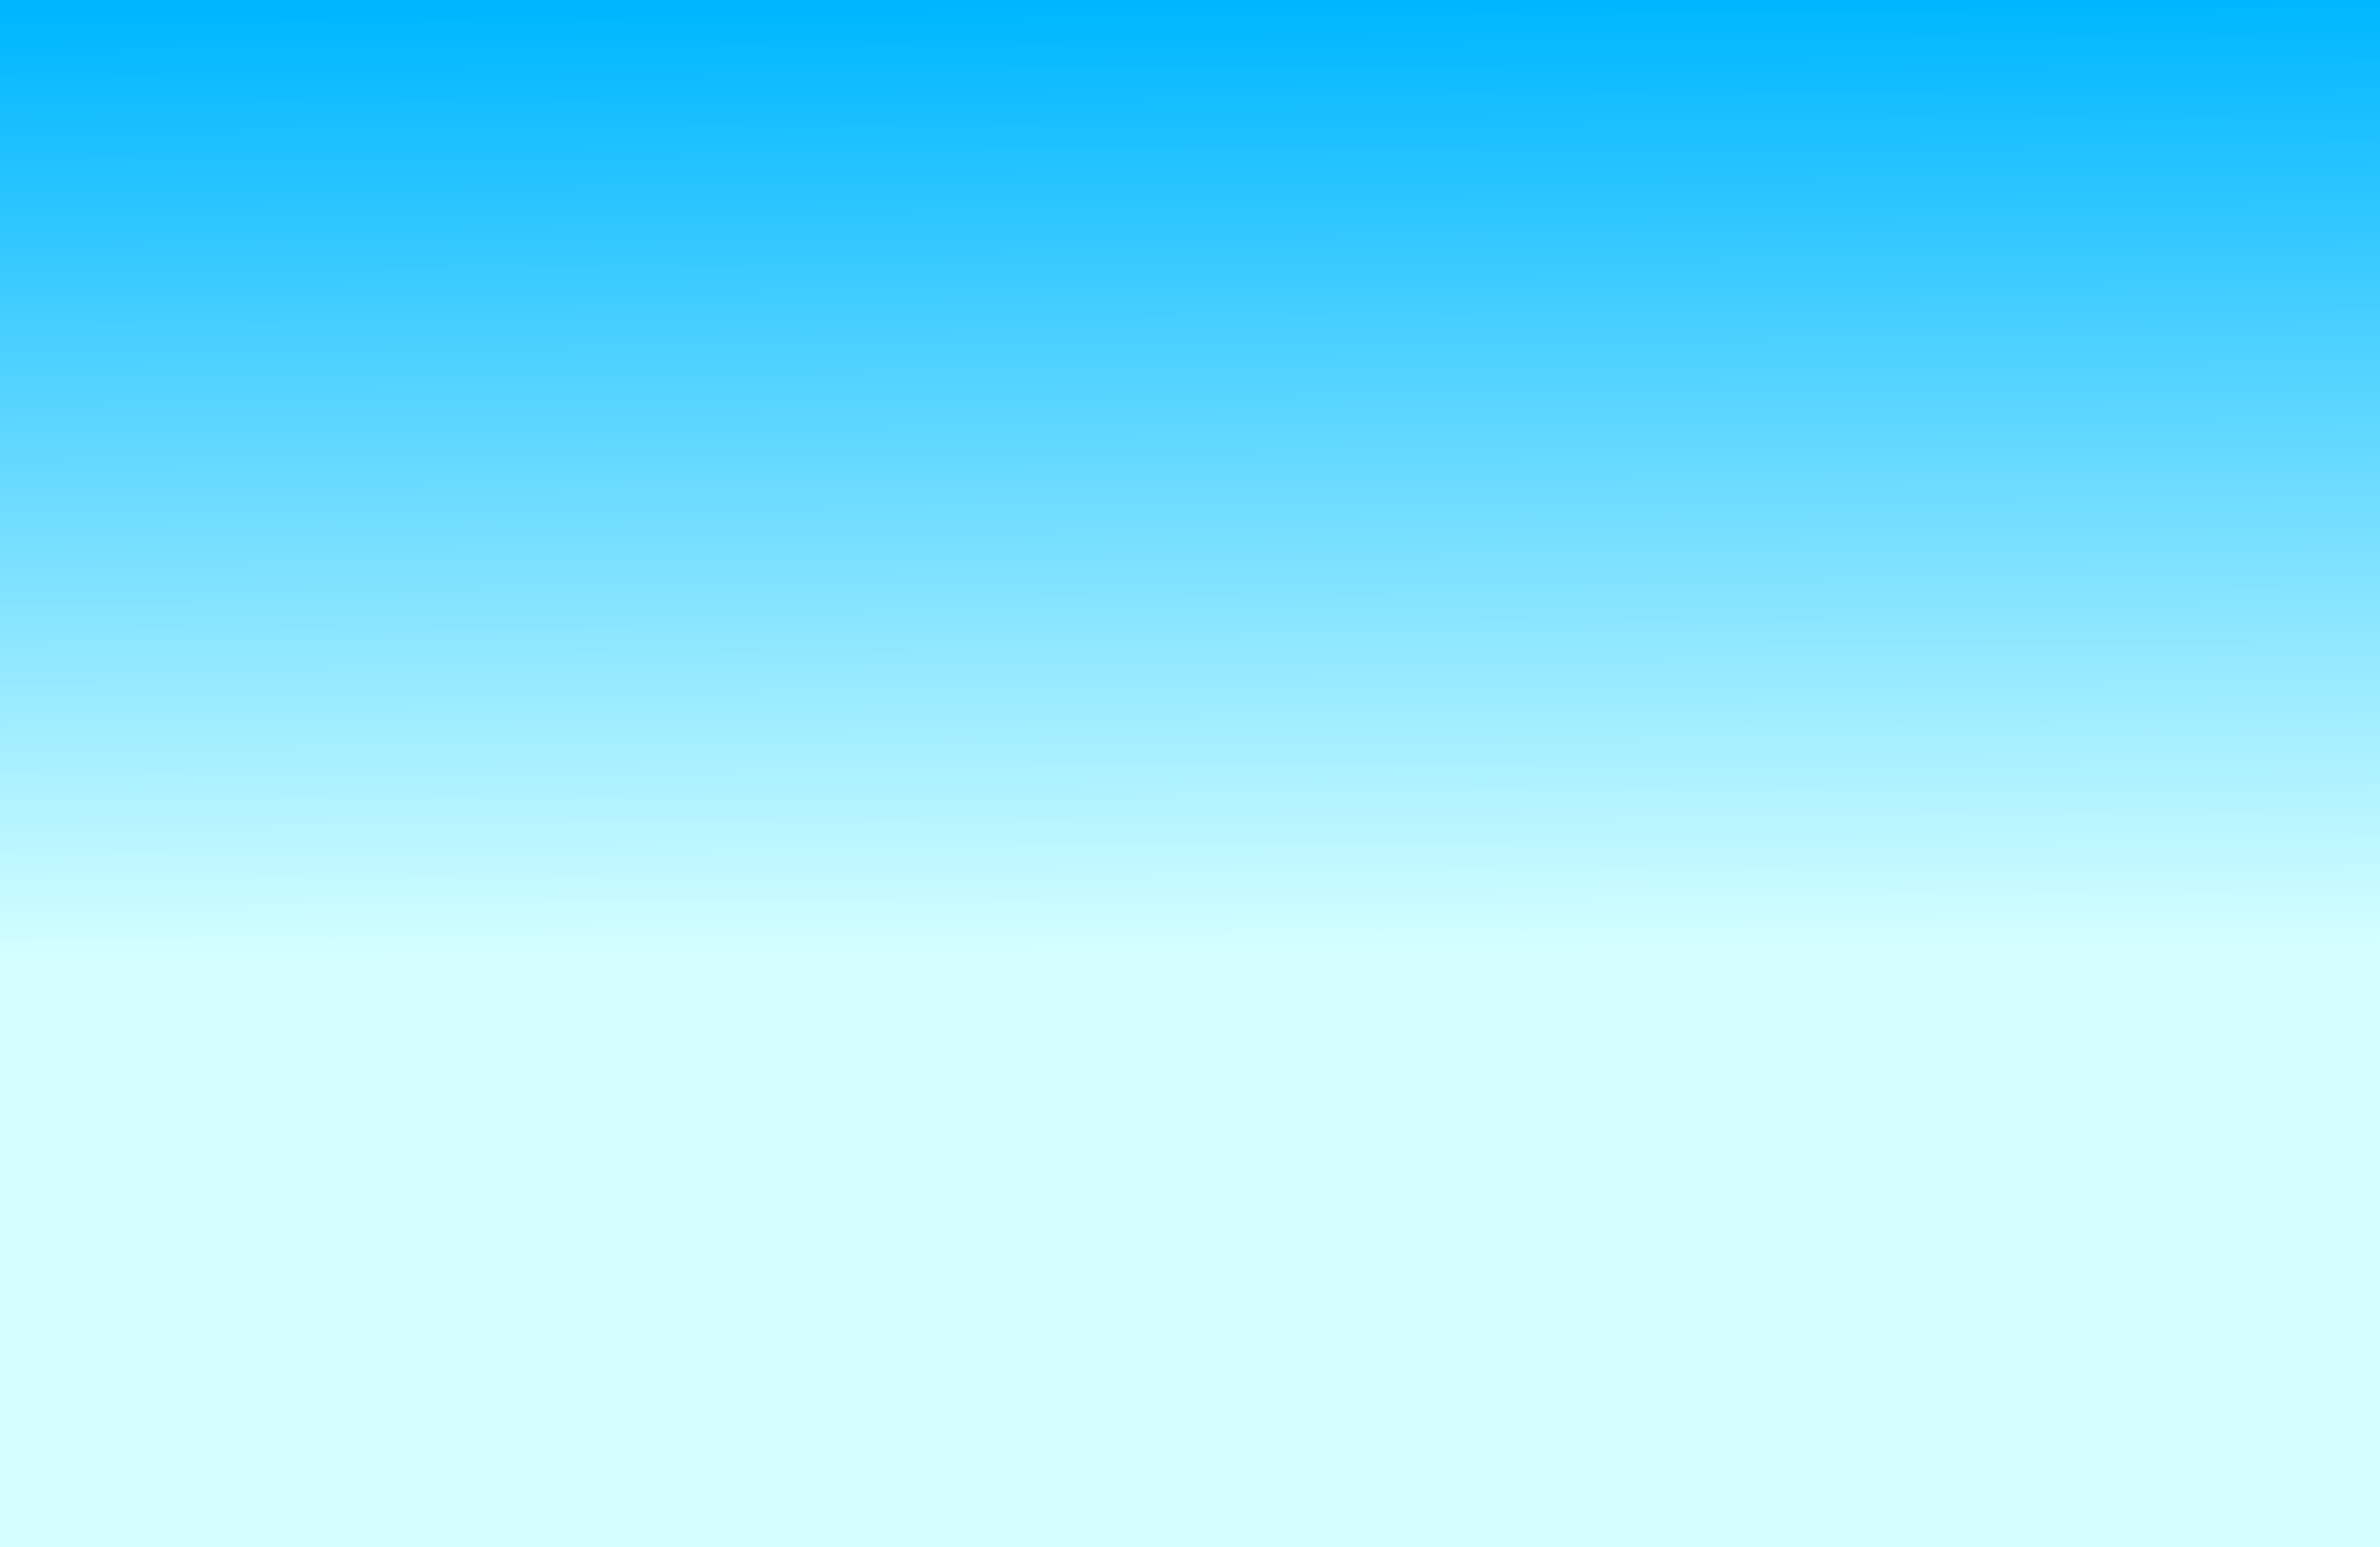
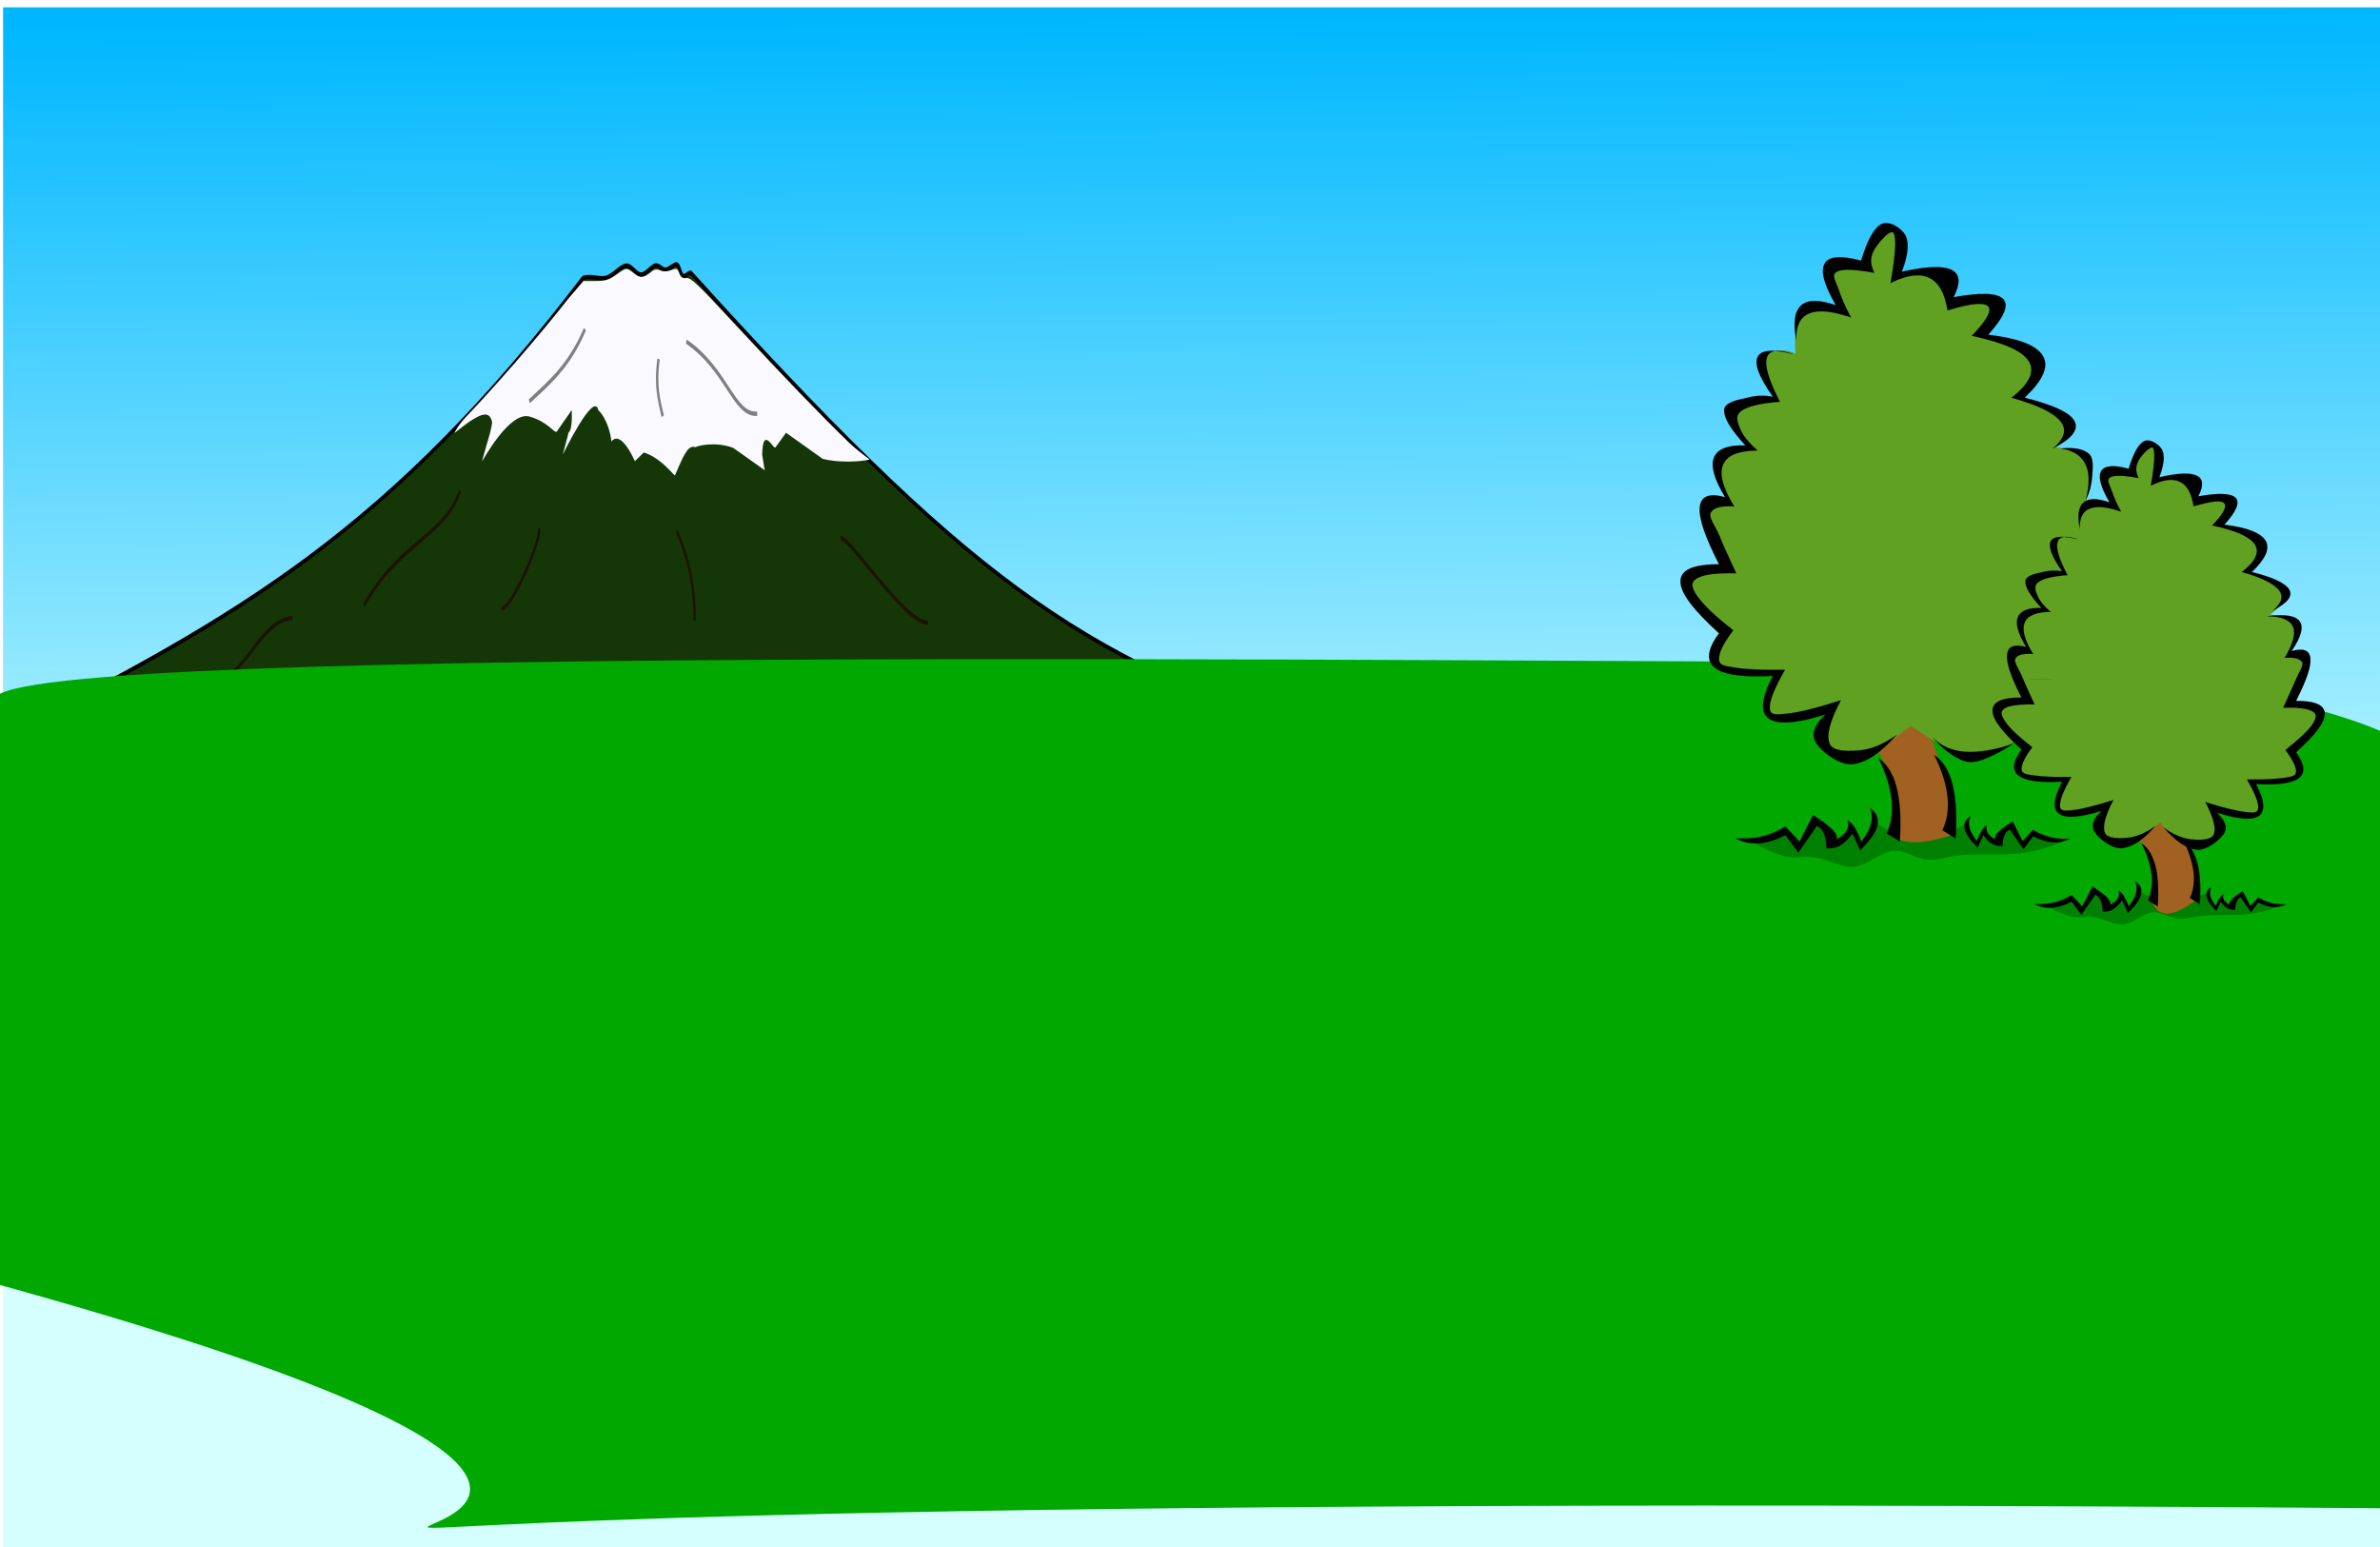
<svg xmlns="http://www.w3.org/2000/svg" xmlns:xlink="http://www.w3.org/1999/xlink" id="svg2" version="1.1" width="800" height="520">
  <defs id="defs6">
    <linearGradient id="linearGradient648">
      <stop id="stop649" offset="0" style="stop-color:#191c42;stop-opacity:1;" />
      <stop id="stop650" offset="1" style="stop-color:#667894;stop-opacity:1;" />
    </linearGradient>
    <linearGradient id="linearGradient675">
      <stop id="stop676" offset="0" style="stop-color:#d5c299;stop-opacity:1;" />
      <stop id="stop677" offset="1" style="stop-color:#d7ef87;stop-opacity:1;" />
    </linearGradient>
    <linearGradient id="linearGradient680">
      <stop id="stop681" offset="0" style="stop-color:#ffffff;stop-opacity:1;" />
      <stop id="stop682" offset="1" style="stop-color:#000000;stop-opacity:1;" />
    </linearGradient>
    <linearGradient id="linearGradient697">
      <stop id="stop698" offset="0" style="stop-color:#c2c2c2;stop-opacity:0.584;" />
      <stop id="stop699" offset="1" style="stop-color:#d7ef87;stop-opacity:0.678;" />
    </linearGradient>
    <linearGradient id="linearGradient730">
      <stop id="stop731" offset="0" style="stop-color:#00b8c5;stop-opacity:0.247;" />
      <stop id="stop732" offset="1" style="stop-color:#00a3b0;stop-opacity:0.772;" />
    </linearGradient>
    <linearGradient id="linearGradient611">
      <stop style="stop-color:#00b7ff;stop-opacity:1;" offset="0" id="stop612" />
      <stop style="stop-color:#d5ffff;stop-opacity:1;" offset="1" id="stop613-8" />
    </linearGradient>
-     <linearGradient y2="781.335" x2="321.894" y1="385.548" x1="325.783" gradientTransform="matrix(1.235019,0,0,0.8019667,-803.9619,-305.5644)" gradientUnits="userSpaceOnUse" id="linearGradient3596" xlink:href="#linearGradient611" />
+     <linearGradient y2="781.335" x2="321.894" y1="385.548" x1="325.783" gradientTransform="matrix(1.235019,0,0,0.8019667,-806.8572,-302.6692)" gradientUnits="userSpaceOnUse" id="linearGradient3596" xlink:href="#linearGradient611" />
    <linearGradient id="linearGradient2151">
      <stop style="stop-color:#475d0d;stop-opacity:1;" offset="0" id="stop2152" />
      <stop style="stop-color:#55ff00;stop-opacity:1;" offset="1" id="stop2153" />
    </linearGradient>
    <linearGradient id="linearGradient2151-9">
      <stop style="stop-color:#475d0d;stop-opacity:1;" offset="0" id="stop2152-0" />
      <stop style="stop-color:#55ff00;stop-opacity:1;" offset="1" id="stop2153-3" />
    </linearGradient>
    <linearGradient id="linearGradient2151-8">
      <stop style="stop-color:#475d0d;stop-opacity:1;" offset="0" id="stop2152-8" />
      <stop style="stop-color:#55ff00;stop-opacity:1;" offset="1" id="stop2153-5" />
    </linearGradient>
    <linearGradient id="linearGradient2151-89">
      <stop style="stop-color:#475d0d;stop-opacity:1;" offset="0" id="stop2152-9" />
      <stop style="stop-color:#55ff00;stop-opacity:1;" offset="1" id="stop2153-35" />
    </linearGradient>
    <linearGradient id="linearGradient2151-6">
      <stop style="stop-color:#475d0d;stop-opacity:1;" offset="0" id="stop2152-3" />
      <stop style="stop-color:#55ff00;stop-opacity:1;" offset="1" id="stop2153-4" />
    </linearGradient>
    <linearGradient id="linearGradient19341">
      <stop offset="0" style="stop-color:#ff9955;stop-opacity:1" id="stop19343" />
      <stop offset="1" style="stop-color:#ff9955;stop-opacity:0" id="stop19345" />
    </linearGradient>
    <linearGradient id="linearGradient19333">
      <stop offset="0" style="stop-color:#ffdd55;stop-opacity:1" id="stop19335" />
      <stop offset="1" style="stop-color:#ffdd55;stop-opacity:0" id="stop19337" />
    </linearGradient>
    <filter id="filter18742" color-interpolation-filters="sRGB">
      <feGaussianBlur stdDeviation="1.585" id="feGaussianBlur18744" />
    </filter>
    <linearGradient id="linearGradient19142">
      <stop offset="0" style="stop-color:#ffffff;stop-opacity:1" id="stop19144" />
      <stop offset="1" style="stop-color:#ffffff;stop-opacity:0" id="stop19146" />
    </linearGradient>
    <filter id="filter19120" color-interpolation-filters="sRGB">
      <feGaussianBlur stdDeviation="0.628" id="feGaussianBlur19122" />
    </filter>
    <filter id="filter19112" color-interpolation-filters="sRGB" height="1.049" width="1.332" y="-0.024" x="-0.166">
      <feGaussianBlur stdDeviation="0.628" id="feGaussianBlur19114" />
    </filter>
    <filter id="filter19108" color-interpolation-filters="sRGB" height="1.085" width="2.08" y="-0.042" x="-0.54">
      <feGaussianBlur stdDeviation="0.628" id="feGaussianBlur19110" />
    </filter>
    <filter id="filter19092" color-interpolation-filters="sRGB" height="1.242" width="1.052" y="-0.121" x="-0.026">
      <feGaussianBlur stdDeviation="0.628" id="feGaussianBlur19094" />
    </filter>
    <filter id="filter19096" color-interpolation-filters="sRGB">
      <feGaussianBlur stdDeviation="0.628" id="feGaussianBlur19098" />
    </filter>
    <filter id="filter19100" color-interpolation-filters="sRGB">
      <feGaussianBlur stdDeviation="0.628" id="feGaussianBlur19102" />
    </filter>
    <filter id="filter19104" color-interpolation-filters="sRGB">
      <feGaussianBlur stdDeviation="0.628" id="feGaussianBlur19106" />
    </filter>
    <filter id="filter18974" color-interpolation-filters="sRGB">
      <feGaussianBlur stdDeviation="0.676" id="feGaussianBlur18976" />
    </filter>
    <linearGradient id="linearGradient18931">
      <stop offset="0" style="stop-color:#a0a548;stop-opacity:1" id="stop18933" />
      <stop offset="1" style="stop-color:#a0a548;stop-opacity:0" id="stop18935" />
    </linearGradient>
    <filter id="filter19177" color-interpolation-filters="sRGB">
      <feGaussianBlur stdDeviation="2.579" id="feGaussianBlur19179" />
    </filter>
  </defs>
-   <rect style="font-size:12px;fill:url(#linearGradient3596);fill-rule:evenodd;stroke-width:1" id="rect606" width="802.14" height="520.874" x="-800.282" y="-0.437" transform="scale(-1,1)" />
+   <rect style="font-size:12px;fill:url(#linearGradient3596);fill-rule:evenodd;stroke-width:1" id="rect606" width="802.14" height="520.874" x="-803.178" y="2.458" transform="scale(-1,1)" />
+   <g transform="matrix(0.6528036,0,0,1.169334,-19.60831,-21.58731)" id="layer1-1">
+     <g id="g3661">
+       <path style="fill:#153708;fill-opacity:1;stroke:#000000;stroke-width:1.238px;stroke-linecap:butt;stroke-linejoin:miter;stroke-opacity:1" d="M 32.713,229.961 C 153.17,195.819 231.023,171.034 330.178,98.347 c 4.325,-0.73 8.084,0.416 11.688,-0.014 3.603,-0.43 7.501,-3.334 10.484,-3.525 2.983,-0.191 5.321,2.601 7.784,2.587 2.463,-0.014 5.772,-2.744 7.817,-2.643 2.045,0.101 2.736,1.054 4.463,1.209 1.727,0.155 4.58,-1.659 6.091,-1.512 1.511,0.146 2.038,3.242 3.433,3.319 1.395,0.077 2.397,-0.887 3.778,-0.942 141.867,87.43 198.673,110.58 324.708,133.403" id="path2818" />
+       <path style="color:#000000;display:inline;overflow:visible;visibility:visible;fill:#f9f9ff;fill-opacity:1;fill-rule:nonzero;stroke:none;stroke-width:0.5;marker:none;enable-background:accumulate" d="m 356.924,151.029 c 0,0 -7.038,-9.226 -12.045,-5.649 -1.431,-6.438 -6.796,-9.038 -6.796,-9.038 -2.146,-5.723 -18.242,12.781 -18.242,12.781 l 3.001,-6.385 c 2.146,-0.715 1.571,-6.385 1.571,-6.385 l -7.768,6.229 c -1.518,0.278 -4.354,-2.802 -13.848,-4.365 -10.516,-1.731 -24.418,12.945 -24.534,12.862 -0.116,-0.084 3.012,-5.925 3.891,-7.734 0.879,-1.809 1.421,-3.467 1.205,-3.684 -0.216,-0.216 -0.608,-2.8 -5.679,-1.807 -5.071,0.993 -13.314,5.026 -13.509,5.028 -0.195,0.001 1.79,-2.235 5.723,-4.533 14.013,-8.189 36.483,-22.435 53.015,-34.209 l 7.593,-4.893 6.193,0 c 4.955,0 7.072,-0.357 10.594,-1.788 5.295,-2.152 5.298,-2.152 9.315,-0.375 3.284,1.453 4.891,1.336 9.194,-0.668 1.235,-0.575 2.634,-0.648 4.278,-0.222 1.482,0.384 3.654,0.356 5.521,-0.071 2.783,-0.637 3.183,-0.554 4.177,0.866 0.843,1.204 1.714,1.531 3.732,1.401 2.288,-0.147 5.679,1.665 25.882,13.829 24.153,14.542 41.848,24.792 57.359,33.225 4.989,2.713 11.136,5.014 11.036,5.114 -0.1,0.1 -11.926,1.395 -24.094,-0.182 l -18.905,-7.517 -5.365,4.142 c -0.984,1.098 -6.589,-6.621 -6.932,2.163 l 1.295,4.46 -16.231,-6.428 c -9.517,-1.961 -18.738,-0.496 -19.179,-0.242 -0.441,0.254 -2.179,-0.783 -4.736,1.192 -2.557,1.975 -5.687,6.679 -6.081,6.956 -0.393,0.277 -6.511,-4.829 -15.98,-6.577 l 0,0 -4.65,2.504 z" id="path3602" />
+       <path style="fill:none;stroke:#7f7f7f;stroke-width:1.238px;stroke-linecap:butt;stroke-linejoin:miter;stroke-opacity:1" d="m 302.603,133.822 c 10.076,-5.303 20.377,-9.93 28.615,-20.746" id="path3604" />
+       <path style="fill:none;stroke:#7f7f7f;stroke-width:1.238px;stroke-linecap:butt;stroke-linejoin:miter;stroke-opacity:1" d="m 371.279,138.114 c -1.756,-4.444 -4.054,-8.346 -2.146,-16.454" id="path3606" />
+       <path style="fill:none;stroke:#7f7f7f;stroke-width:1.238px;stroke-linecap:butt;stroke-linejoin:miter;stroke-opacity:1" d="m 383.44,116.653 c 21.176,8.18 24.369,21.211 36.484,20.746" id="path3608" />
+       <path style="fill:none;stroke:#1c1400;stroke-width:1.238px;stroke-linecap:butt;stroke-linejoin:miter;stroke-opacity:1" d="m 217.474,192.483 c 17.909,-18.007 41.802,-20.012 49.361,-32.907" id="path3610" />
+       <path style="fill:none;stroke:#1c1400;stroke-width:1.238px;stroke-linecap:butt;stroke-linejoin:miter;stroke-opacity:1" d="m 288.296,193.198 c 3.115,1.985 20.253,-18.2 19.315,-22.892" id="path3612" />
+       <path style="fill:none;stroke:#1c1400;stroke-width:1.238px;stroke-linecap:butt;stroke-linejoin:miter;stroke-opacity:1" d="m 378.433,171.022 c 7.583,9.705 9.293,17.942 9.3,25.753" id="path3614" />
+       <path style="fill:none;stroke:#1c1400;stroke-width:1.238px;stroke-linecap:butt;stroke-linejoin:miter;stroke-opacity:1" d="m 462.847,173.168 c 4.292,-0.715 32.907,24.323 45.069,24.323" id="path3616" />
+       <path style="fill:none;stroke:#1c1400;stroke-width:1.238px;stroke-linecap:butt;stroke-linejoin:miter;stroke-opacity:1" d="m 141.09,213.553 c 14.708,0.611 22.836,-17.149 39.621,-17.395" id="path3659" />
+     </g>
+   </g>
+   <path style="fill:#00a800;fill-opacity:1;stroke:none" d="M -0.58,236.83 C -30.069,215.442 489.665,222.803 687.229,222.684 c 53.095,3.34 128.505,22.562 121.139,30.828 l -1.546,34.297 c 0.168,11.707 -3.514,452.884 0.515,219.205 -1150.005,-8.826 -349.25,51.013 -810.708,-76.014 z" id="rect5171" />
+   <g id="Layer_1" transform="translate(564.8379,74.94932)">
+     <g id="g7">
+       <path style="fill:#008000;fill-rule:evenodd" id="path9" d="m 123.066,229.512 c 1.943,-0.289 3.383,-0.576 4.859,-1.008 1.332,-0.432 2.52,-0.9 3.42,-1.404 l 0,0 3.025,3.24 4.211,-5.869 0,0 c 1.873,0.072 3.023,0.541 3.852,1.404 0.793,0.865 0.396,2.953 0.613,3.637 0.107,0.576 0.107,0.576 0,0 l 0,0 c 1.439,0 2.592,-0.217 3.6,-0.793 0.971,-0.611 1.547,-1.439 2.016,-2.627 l 0,0 2.016,4.031 0,0 c 1.477,-1.512 2.484,-2.844 3.023,-3.852 0.541,-1.08 0.613,-1.836 0.217,-2.412 l 0,0 c 0.648,0.973 2.053,1.801 3.816,2.629 1.799,0.791 4.572,2.051 7.057,2.23 2.447,0.037 5.004,-0.971 7.271,-1.619 2.123,-0.721 3.887,-1.332 5.436,-2.232 l 0,0 c 0.072,0.828 0.289,1.584 0.793,2.412 0.432,0.721 1.043,1.512 1.836,2.232 l 0,0 1.799,-2.629 0,0 c 0.361,0.865 0.9,1.584 1.621,2.016 0.646,0.396 1.619,0.648 2.627,0.613 l 0,0 c -0.432,-0.973 -0.324,-1.729 0.18,-2.412 0.504,-0.648 1.512,-1.188 3.025,-1.621 l 0,0 2.627,4.861 3.023,-3.637 0,0 c 0.324,0.504 1.01,0.973 2.197,1.404 1.223,0.432 2.592,0.828 4.645,1.188 l 0,0 c -3.098,1.439 -6.625,2.449 -10.873,3.025 -4.355,0.504 -10.332,0.18 -14.328,0.432 -3.852,0.324 -6.229,1.223 -9.072,1.188 -3.023,-0.324 -5.795,-2.447 -8.855,-2.195 -3.24,0.287 -6.48,3.707 -9.863,4.031 -3.42,0.072 -6.984,-1.908 -9.865,-2.447 -2.951,-0.469 -4.896,0.395 -7.488,-0.182 -2.629,-0.646 -5.545,-1.906 -8.461,-3.634 l 0,0 z" />
+       <path style="fill:#008000;fill-rule:evenodd" id="path11" d="m 24.318,208.164 c 2.448,-0.396 4.572,-0.793 6.372,-1.332 1.836,-0.576 3.348,-1.152 4.536,-1.873 l 0,0 3.996,4.285 5.58,-7.74 0,0 c 2.376,0.072 4.068,0.791 5.076,1.871 1.008,1.08 0.576,3.924 0.792,4.789 0.108,0.791 0.108,0.791 0,0 l 0,0 c 1.944,0 3.492,-0.361 4.788,-1.08 1.188,-0.793 2.124,-1.945 2.664,-3.457 l 0,0 2.664,5.328 0,0 c 2.016,-1.98 3.204,-3.707 3.996,-5.039 0.72,-1.369 0.756,-2.484 0.252,-3.205 l 0,0 c 0.972,1.26 2.664,2.412 5.076,3.457 2.376,1.008 6.084,2.807 9.324,2.916 3.132,0.072 6.696,-1.332 9.576,-2.125 2.808,-0.863 5.148,-1.836 7.164,-2.916 l 0,0 c 0.144,1.152 0.504,2.125 1.08,3.205 0.504,1.008 1.44,1.979 2.412,2.916 l 0,0 2.376,-3.457 0,0 c 0.54,1.152 1.116,2.088 2.124,2.664 0.936,0.576 2.088,0.793 3.456,0.793 l 0,0 c -0.576,-1.26 -0.432,-2.377 0.288,-3.205 0.792,-0.9 1.944,-1.656 3.996,-2.123 l 0,0 3.455,6.408 3.996,-4.789 0,0 c 0.434,0.648 1.404,1.26 2.916,1.836 1.549,0.576 3.457,1.117 6.121,1.621 l 0,0 c -4.033,1.906 -8.82,3.238 -14.365,3.996 -5.651,0.684 -13.751,0.107 -18.899,0.504 -5.184,0.322 -8.064,1.836 -11.988,1.619 -4.032,-0.287 -7.56,-3.348 -11.7,-2.951 -4.212,0.395 -8.712,4.895 -13.068,5.328 -4.464,0.322 -9.18,-2.629 -13.032,-3.168 -3.888,-0.721 -6.336,0.611 -9.864,-0.289 -3.636,-0.9 -7.128,-2.447 -11.16,-4.787 l 0,0 z" />
+       <path style="fill:#a16121;fill-rule:evenodd" id="path13" d="m 61.326,171.156 c 4.104,4.787 6.984,9.035 8.784,13.318 1.728,4.141 1.548,7.992 1.836,11.701 0.252,3.672 0.036,6.947 -0.504,10.115 l 0,0 c 2.124,1.26 4.608,1.98 7.992,1.873 3.276,-0.109 7.128,-0.9 11.7,-2.377 l 0,0 c 0.684,-5.473 0.684,-10.043 0,-14.4 -0.792,-4.391 -2.304,-5.615 -4.248,-11.16 -1.944,-5.615 -4.428,-12.707 -7.452,-21.852 l 0,0 c -6.012,4.249 -12.06,8.497 -18.108,12.782 l 0,0 z" />
+       <path style="fill:#a16121;fill-rule:evenodd" id="path15" d="m 158.742,228.684 c 0.611,-3.527 1.008,-6.373 0.791,-9.072 -0.18,-2.629 0,-3.275 -1.836,-6.66 -1.906,-3.527 -5.111,-8.137 -9.611,-14.111 l 0,0 15.984,-5.832 0,0 c 1.547,3.672 3.061,7.307 4.535,10.908 1.441,3.6 3.457,6.551 4.248,10.656 0.721,4.066 0.504,8.494 -0.252,13.57 l 0,0 c -3.6,2.557 -6.479,3.889 -8.783,3.996 -2.412,0.072 -3.923,-1.08 -5.076,-3.455 l 0,0 z" />
+       <path style="fill:#61a121;fill-rule:evenodd" id="path17" d="m 61.902,13.763 c -3.564,-0.648 -6.264,-0.576 -8.1,0.216 -1.944,0.72 -2.916,1.692 -2.916,4.284 0,2.592 1.044,6.228 3.132,11.052 l 0,0 c -3.672,-0.432 -6.48,-0.576 -8.568,-0.432 -2.052,0.144 -3.024,0.072 -4.032,1.332 -1.116,1.224 -2.088,3.204 -2.484,5.652 -0.468,2.376 -0.54,4.896 -0.216,8.1 l 0,0 c -1.872,-0.936 -3.636,-1.26 -5.436,-1.116 -1.8,0.072 -4.572,0.612 -5.4,2.016 -0.9,1.44 -0.504,3.816 0.216,6.3 0.756,2.34 1.98,4.896 4.068,7.668 l 0,0 c -5.868,1.368 -9.792,2.628 -12.168,3.636 -2.412,0.972 -2.232,0.216 -1.8,2.448 0.432,2.16 1.764,5.652 4.284,10.62 l 0,0 c -2.556,-0.108 -4.752,0.36 -6.3,1.548 -1.692,1.08 -3.42,2.304 -3.384,5.184 -0.072,2.88 1.152,6.768 3.384,11.952 l 0,0 c -3.744,-0.324 -5.94,0.324 -7.02,1.8 -1.08,1.476 -0.18,3.888 0.9,7.236 1.008,3.276 2.7,7.524 5.22,12.6 l 0,0 c -4.824,0.648 -8.28,1.476 -10.368,2.484 -2.232,1.008 -3.78,0.216 -2.268,3.6 1.548,3.275 5.4,8.568 11.7,16.02 l 0,0 c -2.376,3.457 -3.276,6.229 -2.7,8.316 0.504,1.98 2.484,3.24 6.084,4.068 3.636,0.791 8.604,0.971 15.336,0.684 l 0,0 c -2.448,3.457 -3.708,6.336 -4.068,8.783 -0.36,2.377 0.324,4.752 2.052,5.869 1.656,0.936 4.86,0.756 8.1,0.432 3.168,-0.287 6.732,-1.08 10.836,-2.232 l 0,0 c -1.872,2.844 -2.7,5.473 -2.484,7.885 0.144,2.412 1.296,5.184 3.6,6.516 2.232,1.152 5.544,2.412 9.936,0.863 4.392,-1.584 9.864,-4.895 16.416,-10.08 l 0,0 c 4.464,3.025 8.316,5.473 11.952,7.201 3.492,1.691 5.328,3.492 9.252,3.168 3.888,-0.432 8.568,-2.195 14.184,-5.436 l 0,0 4.068,2.734 0,0 c -2.629,1.369 -4.031,2.916 -4.068,4.5 0,1.514 1.621,3.854 3.6,4.934 1.801,0.898 5.041,1.008 7.236,1.15 2.125,0.145 3.996,-0.107 5.617,-0.467 l 0,0 c -1.152,2.195 -1.945,4.104 -2.232,5.867 -0.432,1.729 -0.361,3.205 0.215,4.285 0.434,0.936 0.469,1.439 3.168,1.367 2.773,-0.18 6.984,-0.936 13.068,-2.268 l 0,0 c -1.439,2.52 -2.123,4.645 -2.051,6.516 0.07,1.836 0.719,3.313 2.482,4.285 1.693,0.756 4.717,1.584 7.668,0.684 2.953,-0.973 6.049,-2.953 9.686,-6.084 l 0,0 c 2.195,2.988 4.5,4.967 6.768,6.084 2.305,1.008 4.68,0.936 6.984,0.467 2.23,-0.504 5.58,-1.584 6.299,-3.383 0.576,-1.98 -0.143,-4.645 -2.447,-8.137 l 0,0 c 2.484,0.576 4.68,1.152 6.732,1.584 1.979,0.469 3.563,1.225 5.184,1.152 1.691,-0.145 3.816,-0.18 4.283,-2.053 0.252,-1.979 -0.467,-5.039 -2.447,-9.467 l 0,0 c 4.607,0.287 8.207,0.143 10.801,-0.434 2.592,-0.574 4.211,-1.33 4.715,-2.951 0.432,-1.764 -0.359,-4.068 -2.232,-7.199 l 0,0 c 3.781,-3.24 6.336,-5.941 7.668,-8.102 1.297,-2.195 1.549,-3.707 0.217,-4.967 -1.404,-1.297 -4.213,-2.268 -8.568,-2.916 l 0,0 c 1.98,-3.816 3.133,-6.877 3.852,-9.469 0.686,-2.627 0.686,-4.859 0,-5.867 -0.791,-1.045 -2.375,-1.404 -4.752,-0.684 l 0,0 c 2.125,-3.025 3.133,-5.508 3.168,-7.453 -0.035,-1.98 -1.691,-3.313 -3.168,-4.283 -1.512,-1.008 -3.635,-1.656 -6.084,-1.801 l 0,0 c 2.953,-2.123 4.428,-4.068 4.717,-5.832 0.107,-1.871 -1.332,-3.275 -3.348,-4.752 -1.98,-1.439 -4.717,-2.592 -8.352,-3.6 l 0,0 c 2.268,-2.772 3.672,-5.148 4.066,-6.984 0.361,-1.872 0.613,-2.88 -1.584,-4.284 -2.303,-1.476 -6.119,-3.096 -11.736,-4.716 l 0,0 c 1.514,-2.232 2.342,-4.212 2.484,-5.652 0.145,-1.512 -0.035,-2.916 -1.799,-3.384 -1.945,-0.54 -4.969,-0.468 -9.469,0.216 l 0,0 c 1.115,-3.24 0.469,-5.292 -1.801,-6.3 -2.375,-1.044 -6.264,-0.792 -11.951,0.468 l 0,0 c 1.045,-3.06 1.549,-5.616 1.367,-7.668 -0.215,-2.124 -1.15,-4.356 -2.268,-4.752 -1.188,-0.504 -3.383,1.224 -4.5,2.268 -1.08,0.972 -1.799,2.52 -2.016,3.816 -0.324,1.224 -0.324,2.376 0,3.6 l 0,0 c -4.031,-0.504 -6.695,-0.396 -8.137,0.468 -1.402,0.792 -0.898,2.664 -0.432,4.5 0.324,1.8 1.152,3.78 2.484,6.084 l 0,0 c -2.232,-0.828 -4.141,-1.152 -5.867,-1.116 -1.801,0.036 -3.168,0.432 -4.5,1.332 l 0,0 c 1.799,-4.752 2.699,-8.46 2.699,-11.268 -0.035,-2.916 -0.611,-4.14 -2.699,-5.616 -2.053,-1.512 -5.293,-2.521 -9.721,-3.168 l 0,0 c 3.637,-2.556 5.4,-4.86 5.436,-6.768 -0.035,-1.98 -2.627,-3.348 -5.436,-4.932 C 123.028,62 119.177,60.488 114.21,59.048 l 0,0 c 2.627,-3.06 4.283,-5.832 4.967,-8.316 0.648,-2.664 2.016,-4.464 -0.9,-6.768 -2.951,-2.34 -8.639,-4.464 -16.919,-6.768 l 0,0 c 2.628,-2.952 3.996,-5.148 4.5,-6.984 0.288,-1.836 0.54,-3.384 -2.016,-3.816 -2.52,-0.468 -6.876,-0.216 -13.068,0.9 l 0,0 c 0.36,-4.464 -1.044,-7.416 -4.068,-9 -3.06,-1.62 -7.74,-1.728 -14.184,-0.468 l 0,0 c 0.864,-4.5 1.26,-7.884 1.332,-10.584 0.036,-2.7 0.036,-4.608 -1.116,-5.184 -1.404,-0.648 -4.932,0.792 -6.552,1.8 -1.692,1.044 -2.412,2.52 -3.132,4.284 -0.792,1.659 -1.044,3.531 -1.152,5.619 l 0,0 z" />
+       <path style="fill-rule:evenodd;stroke:#000000;stroke-width:0.036;stroke-miterlimit:10" id="path19" d="m 159.678,202.727 c -4.176,4.752 -7.813,7.057 -11.303,7.453 -3.529,0.215 -8.137,-3.564 -9.252,-5.652 -1.152,-2.053 -0.252,-4.5 2.555,-6.947 l 0,0 c -7.416,2.303 -12.168,2.592 -14.4,1.008 -2.268,-1.729 -1.871,-5.148 1.045,-10.801 l 0,0 c -7.561,0.432 -12.313,-0.252 -14.652,-2.053 -2.268,-1.799 -1.98,-4.715 1.008,-8.746 l 0,0 c -6.552,-5.941 -9.755,-10.117 -9.755,-13.105 0,-2.879 3.204,-4.428 9.755,-4.355 l 0,0 c -3.527,-6.805 -5.148,-11.557 -4.86,-14.4 0.288,-2.916 2.375,-3.635 6.409,-2.592 l 0,0 c -2.736,-4.5 -3.672,-7.885 -2.809,-10.008 0.9,-2.195 3.457,-3.275 7.957,-3.096 l 0,0 c -3.709,-4.033 -5.51,-6.984 -5.4,-9 0.107,-2.016 3.744,-2.628 5.904,-3.096 2.016,-0.576 4.211,-0.612 6.443,-0.252 l 0,0 c -3.42,-4.86 -4.752,-8.244 -3.852,-10.008 0.863,-1.836 3.816,-2.052 9,-0.792 l 0,0 c -3.924,-1.296 -6.156,-1.044 -6.697,1.044 -0.576,2.052 0.541,5.688 3.35,11.052 l 0,0 c -4.896,0.36 -8.102,1.08 -9.758,2.304 -1.619,1.115 -1.115,2.988 -0.287,4.645 0.648,1.691 2.16,3.49 4.393,5.398 l 0,0 c -4.861,0.037 -7.777,1.189 -8.748,3.602 -0.973,2.303 -0.072,5.867 2.844,10.547 l 0,0 c -3.348,-0.215 -5.328,0.289 -5.939,1.512 -0.613,1.225 0.863,3.025 2.051,5.689 1.117,2.592 2.484,5.795 4.393,9.756 l 0,0 c -5.076,-0.109 -8.424,0.324 -10.044,1.295 -1.656,1.045 -1.296,2.305 0.252,4.607 1.513,2.232 4.464,4.934 8.999,8.496 l 0,0 c -2.555,3.385 -3.707,5.869 -3.6,7.453 0.109,1.477 1.621,1.691 4.393,2.051 2.809,0.361 6.875,0.576 12.348,0.506 l 0,0 c -2.771,4.715 -3.924,7.848 -3.852,9.791 0.107,1.729 1.547,1.656 4.607,1.297 3.023,-0.361 7.381,-1.477 13.355,-3.35 l 0,0 c -2.771,5.293 -3.707,8.93 -2.807,11.053 0.828,2.053 5.363,1.873 8.207,1.549 2.807,-0.398 5.723,-1.73 8.747,-3.855 l 0,0 z" />
+       <path style="fill-rule:evenodd;stroke:#000000;stroke-width:0.036;stroke-miterlimit:10" id="path21" d="m 134.227,102.683 c -0.828,-4.392 -0.396,-7.308 1.295,-8.748 1.656,-1.476 4.572,-1.476 8.748,0 l 0,0 c -3.023,-5.184 -3.924,-8.64 -2.844,-10.512 1.008,-1.836 4.141,-2.232 9.252,-0.792 l 0,0 c 1.584,-5.22 3.205,-8.172 5.148,-9.252 1.836,-1.044 5.291,1.008 6.191,3.096 0.865,2.016 0.469,4.968 -1.043,9 l 0,0 c 6.227,-1.44 10.332,-1.62 12.6,-0.54 2.16,1.044 2.375,3.313 0.504,6.948 l 0,0 c 6.984,-1.224 11.088,-1.044 12.6,0.54 1.404,1.584 0.217,4.536 -3.852,9 l 0,0 c 7.74,0.936 12.275,2.736 13.896,5.4 1.512,2.664 -0.037,6.12 -4.645,10.512 l 0,0 c 7.271,1.799 11.34,3.78 12.6,5.94 1.225,2.123 -0.576,4.428 -5.4,6.912 l 0,0 c 2.916,-2.484 3.564,-4.789 1.801,-6.912 -1.801,-2.16 -5.867,-4.141 -12.348,-5.94 l 0,0 c 4.645,-3.636 5.977,-6.624 4.393,-9.252 -1.801,-2.628 -6.373,-4.716 -14.4,-6.408 l 0,0 c 3.852,-3.888 5.039,-6.372 4.104,-7.452 -1.08,-1.152 -4.465,-0.684 -10.297,1.008 l 0,0 c -0.756,-4.32 -2.158,-7.056 -4.607,-8.208 -2.484,-1.224 -5.615,-0.756 -9.791,1.26 l 0,0 c 1.26,-7.128 1.475,-11.232 0.791,-12.6 -0.721,-1.26 -4.428,2.88 -5.148,4.644 -0.791,1.692 -0.756,3.492 0.252,5.4 l 0,0 c -4.859,-0.864 -8.027,-1.044 -9.504,-0.252 -1.512,0.72 -0.18,2.628 0.504,4.608 0.648,1.908 1.549,4.176 3.098,6.948 l 0,0 c -4.789,-1.656 -8.174,-1.944 -10.549,-1.008 -2.306,0.9 -3.422,3.168 -3.349,6.66 l 0,0 z" />
+       <path style="fill-rule:evenodd;stroke:#000000;stroke-width:0.036;stroke-miterlimit:10" id="path23" d="m 162.521,203.303 c 4.068,4.645 7.74,7.057 11.16,7.381 3.457,0.18 7.848,-3.492 9.145,-5.617 1.152,-2.123 0.18,-4.355 -2.52,-6.84 l 0,0 c 7.307,2.197 11.951,2.664 14.219,1.008 2.125,-1.691 1.873,-5.111 -1.043,-10.654 l 0,0 c 7.416,0.432 12.24,-0.289 14.473,-2.018 2.195,-1.871 1.906,-4.57 -1.01,-8.639 l 0,0 c 6.445,-5.832 9.613,-10.008 9.648,-12.961 -0.035,-2.916 -3.203,-4.355 -9.648,-4.32 l 0,0 c 3.42,-6.768 5.076,-11.375 4.824,-14.219 -0.252,-2.844 -2.412,-3.637 -6.336,-2.52 l 0,0 c 3.168,-4.682 4.141,-7.992 2.773,-9.938 -1.369,-2.016 -5.004,-2.555 -10.908,-1.764 l 0,0 c 4.859,0.037 7.596,1.225 8.639,3.564 0.938,2.305 0,5.725 -2.807,10.404 l 0,0 c 3.275,-0.217 5.184,0.287 5.867,1.512 0.541,1.152 -0.936,3.023 -2.053,5.615 -1.08,2.557 -2.52,5.725 -4.318,9.648 l 0,0 c 4.967,-0.18 8.314,0.287 9.898,1.26 1.584,0.9 1.225,2.377 -0.252,4.572 -1.584,2.195 -4.5,4.859 -8.891,8.389 l 0,0 c 2.482,3.311 3.672,5.76 3.563,7.344 -0.143,1.547 -1.584,1.584 -4.318,2.051 -2.846,0.361 -6.77,0.576 -12.168,0.504 l 0,0 c 2.664,4.609 3.924,7.777 3.779,9.648 -0.18,1.764 -1.656,1.584 -4.572,1.26 -3.061,-0.432 -7.271,-1.402 -13.176,-3.311 l 0,0 c 2.699,5.256 3.672,8.855 2.771,10.943 -0.971,2.016 -5.291,1.871 -8.1,1.512 -2.769,-0.429 -5.65,-1.654 -8.639,-3.814 l 0,0 z" />
+       <path style="fill-rule:evenodd;stroke:#000000;stroke-width:0.036;stroke-miterlimit:10" id="path25" d="m 155.07,208.631 c 1.871,3.816 2.988,7.381 3.348,10.549 0.324,3.168 -0.107,5.939 -1.295,8.459 l 0,0 3.348,2.088 0,0 c 0.324,-5.65 0.107,-10.15 -0.793,-13.643 -0.971,-3.529 -2.375,-6.012 -4.608,-7.453 l 0,0 z" />
+       <path style="fill-rule:evenodd;stroke:#000000;stroke-width:0.036;stroke-miterlimit:10" id="path27" d="m 169.219,207.84 c 1.908,3.887 2.879,7.271 3.311,10.547 0.252,3.133 -0.035,6.012 -1.26,8.496 l 0,0 3.348,2.053 0,0 c 0.324,-5.652 0.109,-10.152 -0.791,-13.645 -0.973,-3.527 -2.378,-6.012 -4.608,-7.451 l 0,0 z" />
+       <path style="fill-rule:evenodd;stroke:#000000;stroke-width:0.036;stroke-miterlimit:10" id="path29" d="m 118.926,228.936 c 2.449,0.145 4.5,-0.037 6.697,-0.541 2.051,-0.504 4.066,-1.332 5.902,-2.482 l 0,0 3.564,3.852 3.42,-6.697 0,0 c 2.268,1.441 3.961,2.664 4.932,3.674 0.938,1.043 1.297,1.871 0.938,2.482 l 0,0 c 1.295,-0.684 2.123,-1.367 2.627,-2.195 0.504,-0.828 0.541,-1.691 0.252,-2.592 l 0,0 c 0.576,0.287 1.225,0.828 1.801,1.764 0.576,0.973 1.08,1.98 1.656,3.564 l 0,0 c 1.223,-1.621 2.088,-3.133 2.447,-4.537 0.359,-1.512 0.217,-2.699 -0.287,-3.959 l 0,0 c 1.727,1.188 2.375,2.52 1.943,4.393 -0.396,1.799 -1.908,3.852 -4.393,6.299 l 0,0 -1.908,-4.248 0,0 c -1.08,1.369 -2.088,2.377 -3.168,3.023 -1.152,0.648 -2.195,0.828 -3.42,0.686 l 0,0 c -0.072,-1.584 -0.252,-2.773 -0.684,-3.709 -0.396,-0.936 -1.045,-1.619 -1.801,-1.908 l 0,0 -4.643,6.697 -3.277,-4.393 0,0 c -2.412,1.225 -4.607,1.908 -6.73,2.053 -2.124,0.178 -4.032,-0.363 -5.868,-1.226 l 0,0 z" />
+       <path style="fill-rule:evenodd;stroke:#000000;stroke-width:0.036;stroke-miterlimit:10" id="path31" d="m 203.598,229.008 c -1.727,0.107 -3.527,-0.072 -5.004,-0.396 -1.512,-0.396 -3.096,-1.008 -4.355,-1.836 l 0,0 -2.664,2.844 -2.52,-4.969 0,0 c -1.729,1.045 -2.953,1.908 -3.672,2.736 -0.793,0.756 -0.938,1.369 -0.721,1.836 l 0,0 c -0.936,-0.504 -1.584,-1.043 -1.943,-1.619 -0.361,-0.611 -0.469,-1.26 -0.18,-1.943 l 0,0 c -0.506,0.143 -0.9,0.719 -1.332,1.332 -0.469,0.574 -0.828,1.584 -1.225,2.627 l 0,0 c -0.936,-1.188 -1.549,-2.305 -1.836,-3.348 -0.252,-1.115 -0.18,-2.053 0.215,-2.953 l 0,0 c -1.295,0.865 -1.727,1.908 -1.439,3.277 0.324,1.332 1.369,2.879 3.275,4.645 l 0,0 1.404,-3.133 0,0 c 0.721,1.008 1.549,1.801 2.34,2.232 0.793,0.432 1.693,0.648 2.557,0.504 l 0,0 c 0,-1.08 0.217,-2.125 0.504,-2.736 0.324,-0.648 0.721,-1.26 1.332,-1.439 l 0,0 3.457,5.004 2.447,-3.277 0,0 c 1.764,0.938 3.42,1.404 4.969,1.549 1.619,0.106 2.951,-0.254 4.391,-0.937 l 0,0 z" />
+       <path style="fill-rule:evenodd;stroke:#000000;stroke-width:0.036;stroke-miterlimit:10" id="path33" d="m 72.702,172.055 c -5.544,6.264 -10.404,9.434 -15.012,9.9 -4.608,0.289 -10.836,-4.715 -12.276,-7.523 -1.512,-2.809 -0.324,-5.832 3.42,-9.217 l 0,0 c -9.9,3.025 -16.092,3.529 -19.116,1.369 -3.024,-2.16 -2.52,-6.984 1.368,-14.328 l 0,0 c -10.008,0.539 -16.452,-0.324 -19.476,-2.736 -3.06,-2.412 -2.556,-6.229 1.368,-11.592 l 0,0 c -8.64,-7.885 -12.96,-13.465 -12.96,-17.424 0,-3.96 4.32,-5.761 12.96,-5.796 l 0,0 C 8.334,105.636 6.174,99.408 6.498,95.592 6.894,91.848 9.594,90.66 15.03,92.172 l 0,0 c -3.636,-6.012 -4.932,-10.404 -3.744,-13.32 1.152,-2.88 4.68,-4.284 10.584,-4.068 l 0,0 c -4.932,-5.364 -7.272,-9.216 -7.164,-11.952 0.108,-2.628 5.04,-3.492 7.848,-4.104 2.736,-0.756 5.58,-0.864 8.532,-0.324 l 0,0 C 26.442,51.78 24.822,47.568 25.938,45.084 27.09,42.6 30.978,42.384 37.89,44.04 l 0,0 c -5.184,-1.728 -8.136,-1.368 -8.856,1.368 -0.756,2.664 0.72,7.56 4.428,14.688 l 0,0 c -6.444,0.504 -10.764,1.476 -12.96,3.06 -2.232,1.62 -1.332,3.816 -0.36,6.156 0.936,2.196 2.772,4.536 5.796,7.164 l 0,0 c -6.48,0.072 -10.296,1.62 -11.592,4.788 -1.368,3.096 -0.072,7.812 3.744,14.004 l 0,0 c -4.464,-0.252 -6.984,0.432 -7.848,2.052 -0.9,1.62 1.26,4.068 2.736,7.488 1.368,3.384 3.348,7.704 5.796,12.96 l 0,0 c -6.696,-0.18 -11.124,0.396 -13.284,1.729 -2.124,1.26 -1.836,3.203 0.324,6.119 2.088,2.916 5.94,6.625 11.952,11.268 l 0,0 c -3.384,4.537 -4.932,7.705 -4.788,9.9 0.144,2.088 2.124,2.125 5.796,2.736 3.708,0.576 9.072,0.756 16.38,0.684 l 0,0 c -3.6,6.264 -5.256,10.404 -5.112,12.961 0.108,2.412 2.16,2.16 6.156,1.727 3.996,-0.467 9.864,-1.908 17.748,-4.463 l 0,0 c -3.708,6.984 -5.004,11.879 -3.744,14.688 1.188,2.771 7.092,2.484 10.908,2.053 3.744,-0.543 7.56,-2.199 11.592,-5.115 l 0,0 z" />
+       <path style="fill-rule:evenodd;stroke:#000000;stroke-width:0.036;stroke-miterlimit:10" id="path35" d="M 38.934,39.288 C 37.818,33.384 38.43,29.64 40.626,27.66 c 2.232,-1.944 6.012,-1.944 11.628,0 l 0,0 c -3.96,-6.948 -5.22,-11.376 -3.78,-13.968 1.368,-2.592 5.508,-2.808 12.276,-1.044 l 0,0 c 2.052,-6.804 4.284,-10.944 6.84,-12.276 2.556,-1.332 6.912,1.332 8.208,4.104 1.152,2.664 0.648,6.588 -1.368,11.916 l 0,0 c 8.208,-1.836 13.824,-2.052 16.704,-0.648 2.916,1.44 3.096,4.464 0.684,9.216 l 0,0 c 9.288,-1.692 14.724,-1.476 16.74,0.648 1.909,2.124 0.252,6.012 -5.112,11.952 l 0,0 c 10.296,1.224 16.308,3.564 18.433,7.164 2.051,3.564 0,8.136 -6.156,14.004 l 0,0 c 9.576,2.448 15.156,4.932 16.74,7.848 1.512,2.844 -0.756,5.868 -7.201,9.216 l 0,0 c 3.852,-3.348 4.789,-6.372 2.412,-9.216 -2.412,-2.916 -7.74,-5.4 -16.379,-7.848 l 0,0 c 6.119,-4.716 7.955,-8.856 5.795,-12.276 -2.232,-3.564 -8.604,-6.228 -19.116,-8.532 l 0,0 c 5.04,-5.256 6.768,-8.46 5.472,-9.9 -1.476,-1.404 -5.832,-1.044 -13.644,1.368 l 0,0 C 88.866,23.556 86.814,19.956 83.646,18.444 80.442,16.896 76.158,17.472 70.65,20.172 l 0,0 c 1.62,-9.468 2.016,-14.904 1.044,-16.74 -1.008,-1.836 -5.832,3.924 -6.84,6.156 -1.08,2.196 -1.008,4.536 0.36,7.164 l 0,0 C 58.77,15.6 54.558,15.348 52.578,16.392 c -2.016,0.972 -0.216,3.492 0.684,6.156 0.864,2.556 2.088,5.58 4.104,9.216 l 0,0 C 50.994,29.604 46.458,29.1 43.362,30.396 c -3.096,1.259 -4.572,4.175 -4.428,8.892 l 0,0 z" />
+       <path style="fill:none;stroke:#000000;stroke-width:0.036;stroke-miterlimit:10" id="path37" d="m 125.334,153.408 c -2.305,0.07 -4.859,0.035 -7.74,-0.109" />
+       <path style="fill-rule:evenodd;stroke:#000000;stroke-width:0.036;stroke-miterlimit:10" id="path39" d="m 66.582,179.904 c 2.484,5.074 3.96,9.791 4.428,14.004 0.396,4.211 -0.072,7.92 -1.692,11.268 l 0,0 4.428,2.699 0,0 c 0.504,-7.451 0.108,-13.428 -1.044,-18.072 -1.188,-4.715 -3.276,-7.92 -6.12,-9.899 l 0,0 z" />
+       <path style="fill-rule:evenodd;stroke:#000000;stroke-width:0.036;stroke-miterlimit:10" id="path41" d="m 85.338,178.859 c 2.556,5.076 3.996,9.791 4.464,14.004 0.432,4.213 -0.144,7.92 -1.728,11.268 l 0,0 4.428,2.736 0,0 c 0.576,-7.451 0.108,-13.393 -1.008,-18.107 -1.188,-4.68 -3.24,-8.03 -6.156,-9.901 l 0,0 z" />
+       <path style="fill-rule:evenodd;stroke:#000000;stroke-width:0.036;stroke-miterlimit:10" id="path43" d="m 18.594,206.867 c 3.168,0.107 6.084,0 8.892,-0.721 2.808,-0.611 5.364,-1.836 7.812,-3.275 l 0,0 4.752,5.076 4.536,-8.893 0,0 c 3.024,1.836 5.256,3.564 6.552,4.896 1.26,1.297 1.728,2.484 1.26,3.275 l 0,0 c 1.692,-0.863 2.844,-1.836 3.456,-2.916 0.648,-1.043 0.72,-2.195 0.36,-3.455 l 0,0 c 0.828,0.396 1.62,1.188 2.376,2.375 0.756,1.225 1.44,2.701 2.196,4.717 l 0,0 c 1.728,-2.16 2.772,-4.104 3.276,-5.977 0.468,-1.871 0.396,-3.635 -0.36,-5.291 l 0,0 c 2.232,1.512 3.024,3.455 2.52,5.832 -0.54,2.375 -2.52,5.111 -5.796,8.352 l 0,0 -2.556,-5.615 0,0 c -1.404,1.908 -2.7,3.096 -4.176,3.996 -1.476,0.828 -2.952,1.08 -4.572,0.898 l 0,0 c -0.108,-2.088 -0.36,-3.672 -0.9,-4.895 -0.54,-1.26 -1.332,-2.16 -2.376,-2.557 l 0,0 -6.156,8.893 -4.392,-5.797 0,0 c -3.204,1.656 -6.12,2.52 -8.892,2.736 -2.844,0.147 -5.4,-0.357 -7.812,-1.654 l 0,0 z" />
+       <path style="fill-rule:evenodd;stroke:#000000;stroke-width:0.036;stroke-miterlimit:10" id="path45" d="m 130.986,206.975 c -2.377,0.145 -4.537,-0.035 -6.625,-0.539 -2.051,-0.576 -4.031,-1.26 -5.795,-2.447 l 0,0 -3.527,3.779 -3.35,-6.588 0,0 c -2.267,1.477 -3.887,2.555 -4.859,3.635 -0.972,1.01 -1.296,1.766 -0.972,2.412 l 0,0 c -1.296,-0.684 -2.052,-1.402 -2.556,-2.16 -0.432,-0.756 -0.612,-1.654 -0.252,-2.555 l 0,0 c -0.648,0.287 -1.188,0.828 -1.764,1.764 -0.54,0.863 -1.08,1.98 -1.62,3.492 l 0,0 c -1.26,-1.656 -2.124,-2.953 -2.448,-4.428 -0.396,-1.441 -0.252,-2.701 0.288,-3.924 l 0,0 c -1.692,1.115 -2.376,2.555 -1.908,4.318 0.396,1.766 1.836,3.781 4.32,6.193 l 0,0 1.908,-4.176 0,0 c 1.008,1.367 1.944,2.412 3.096,2.988 1.116,0.574 2.196,0.791 3.384,0.646 l 0,0 c 0.036,-1.512 0.216,-2.771 0.684,-3.635 0.396,-0.973 0.972,-1.549 1.729,-1.873 l 0,0 4.607,6.588 3.24,-4.32 0,0 c 2.34,1.225 4.5,1.908 6.623,2.053 2.018,0.181 3.997,-0.358 5.797,-1.223 l 0,0 z" />
+       <path style="fill-rule:evenodd;stroke:#000000;stroke-width:0.036;stroke-miterlimit:10" id="path47" d="m 127.891,75.792 c 4.607,-0.468 7.74,0.252 9.539,1.872 1.693,1.692 1.08,5.4 0.936,8.064 -0.215,2.52 -0.898,5.004 -2.051,7.308 l 0,0 c 1.225,-5.148 1.26,-9.144 -0.18,-11.988 -1.477,-2.953 -4.176,-4.609 -8.244,-5.256 l 0,0 z" />
+       <path style="fill-rule:evenodd;stroke:#000000;stroke-width:0.036;stroke-miterlimit:10" id="path49" d="m 84.978,173.063 c 2.664,3.098 5.22,5.148 7.668,6.553 2.484,1.297 3.888,2.016 7.128,1.332 3.168,-0.756 7.164,-2.699 11.988,-5.832 l 0,0 c -6.408,2.088 -11.592,2.916 -16.127,2.629 -4.537,-0.397 -7.993,-1.909 -10.657,-4.682 l 0,0 z" />
+     </g>
+   </g>
</svg>
